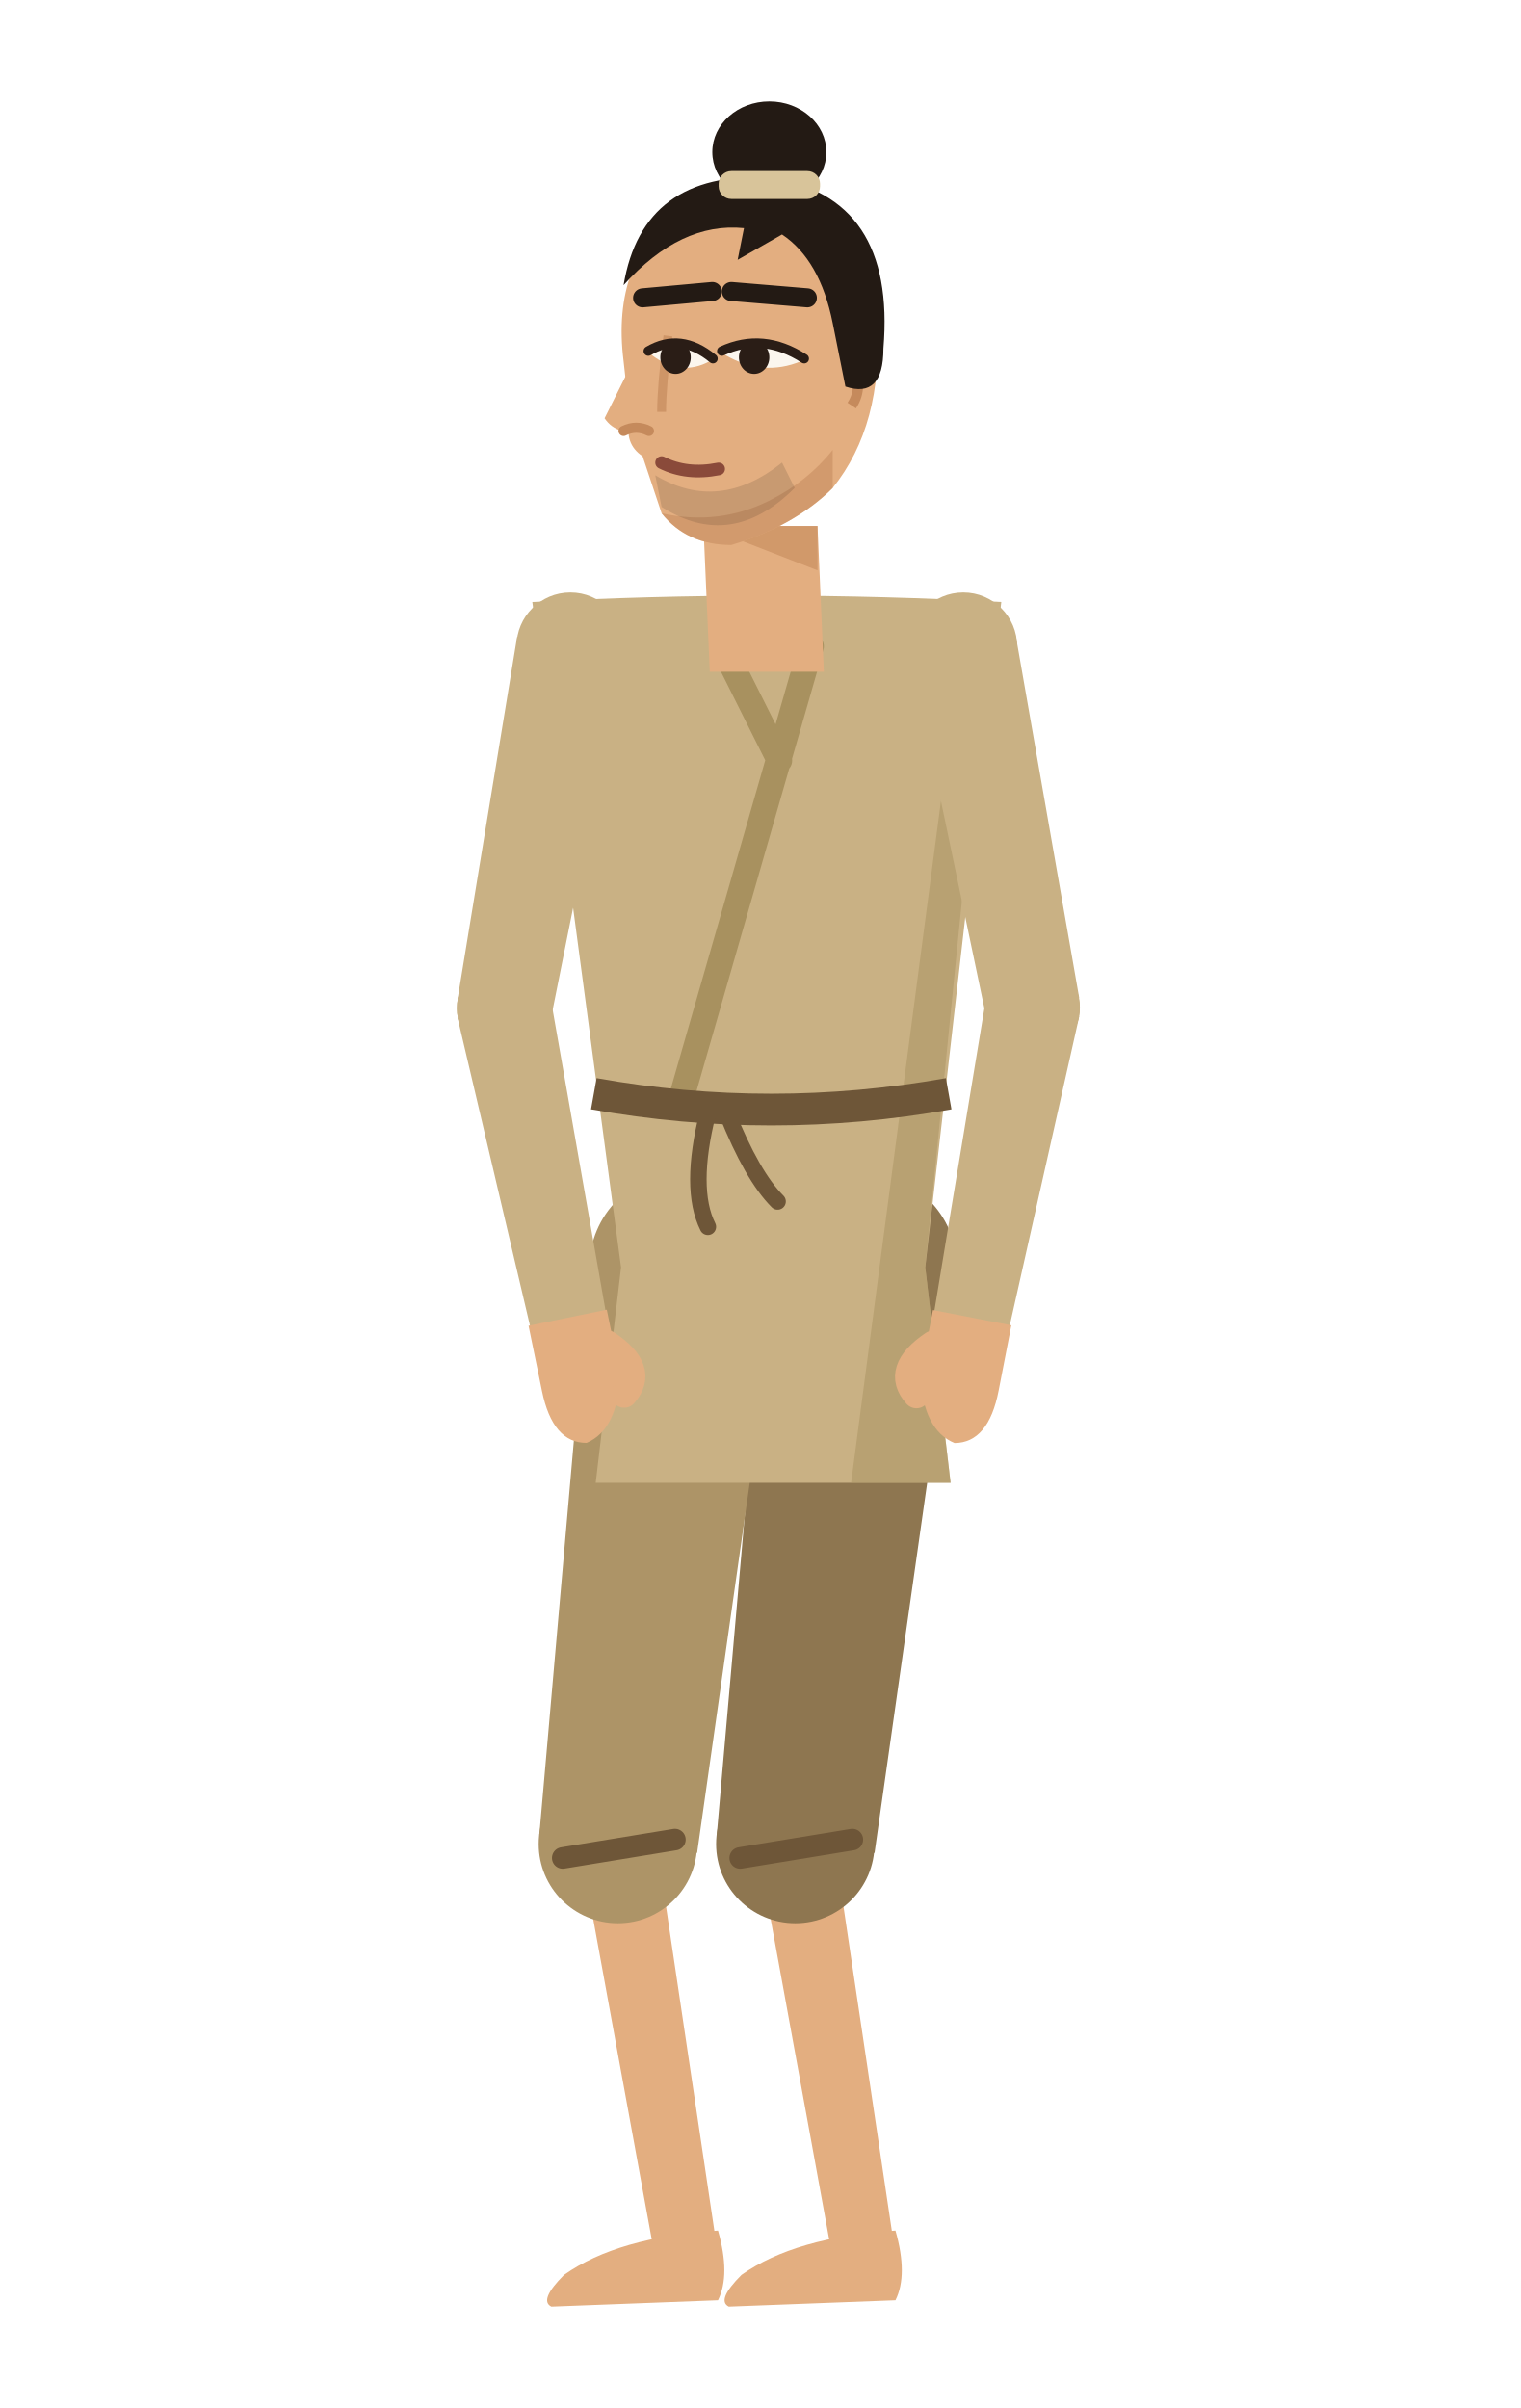
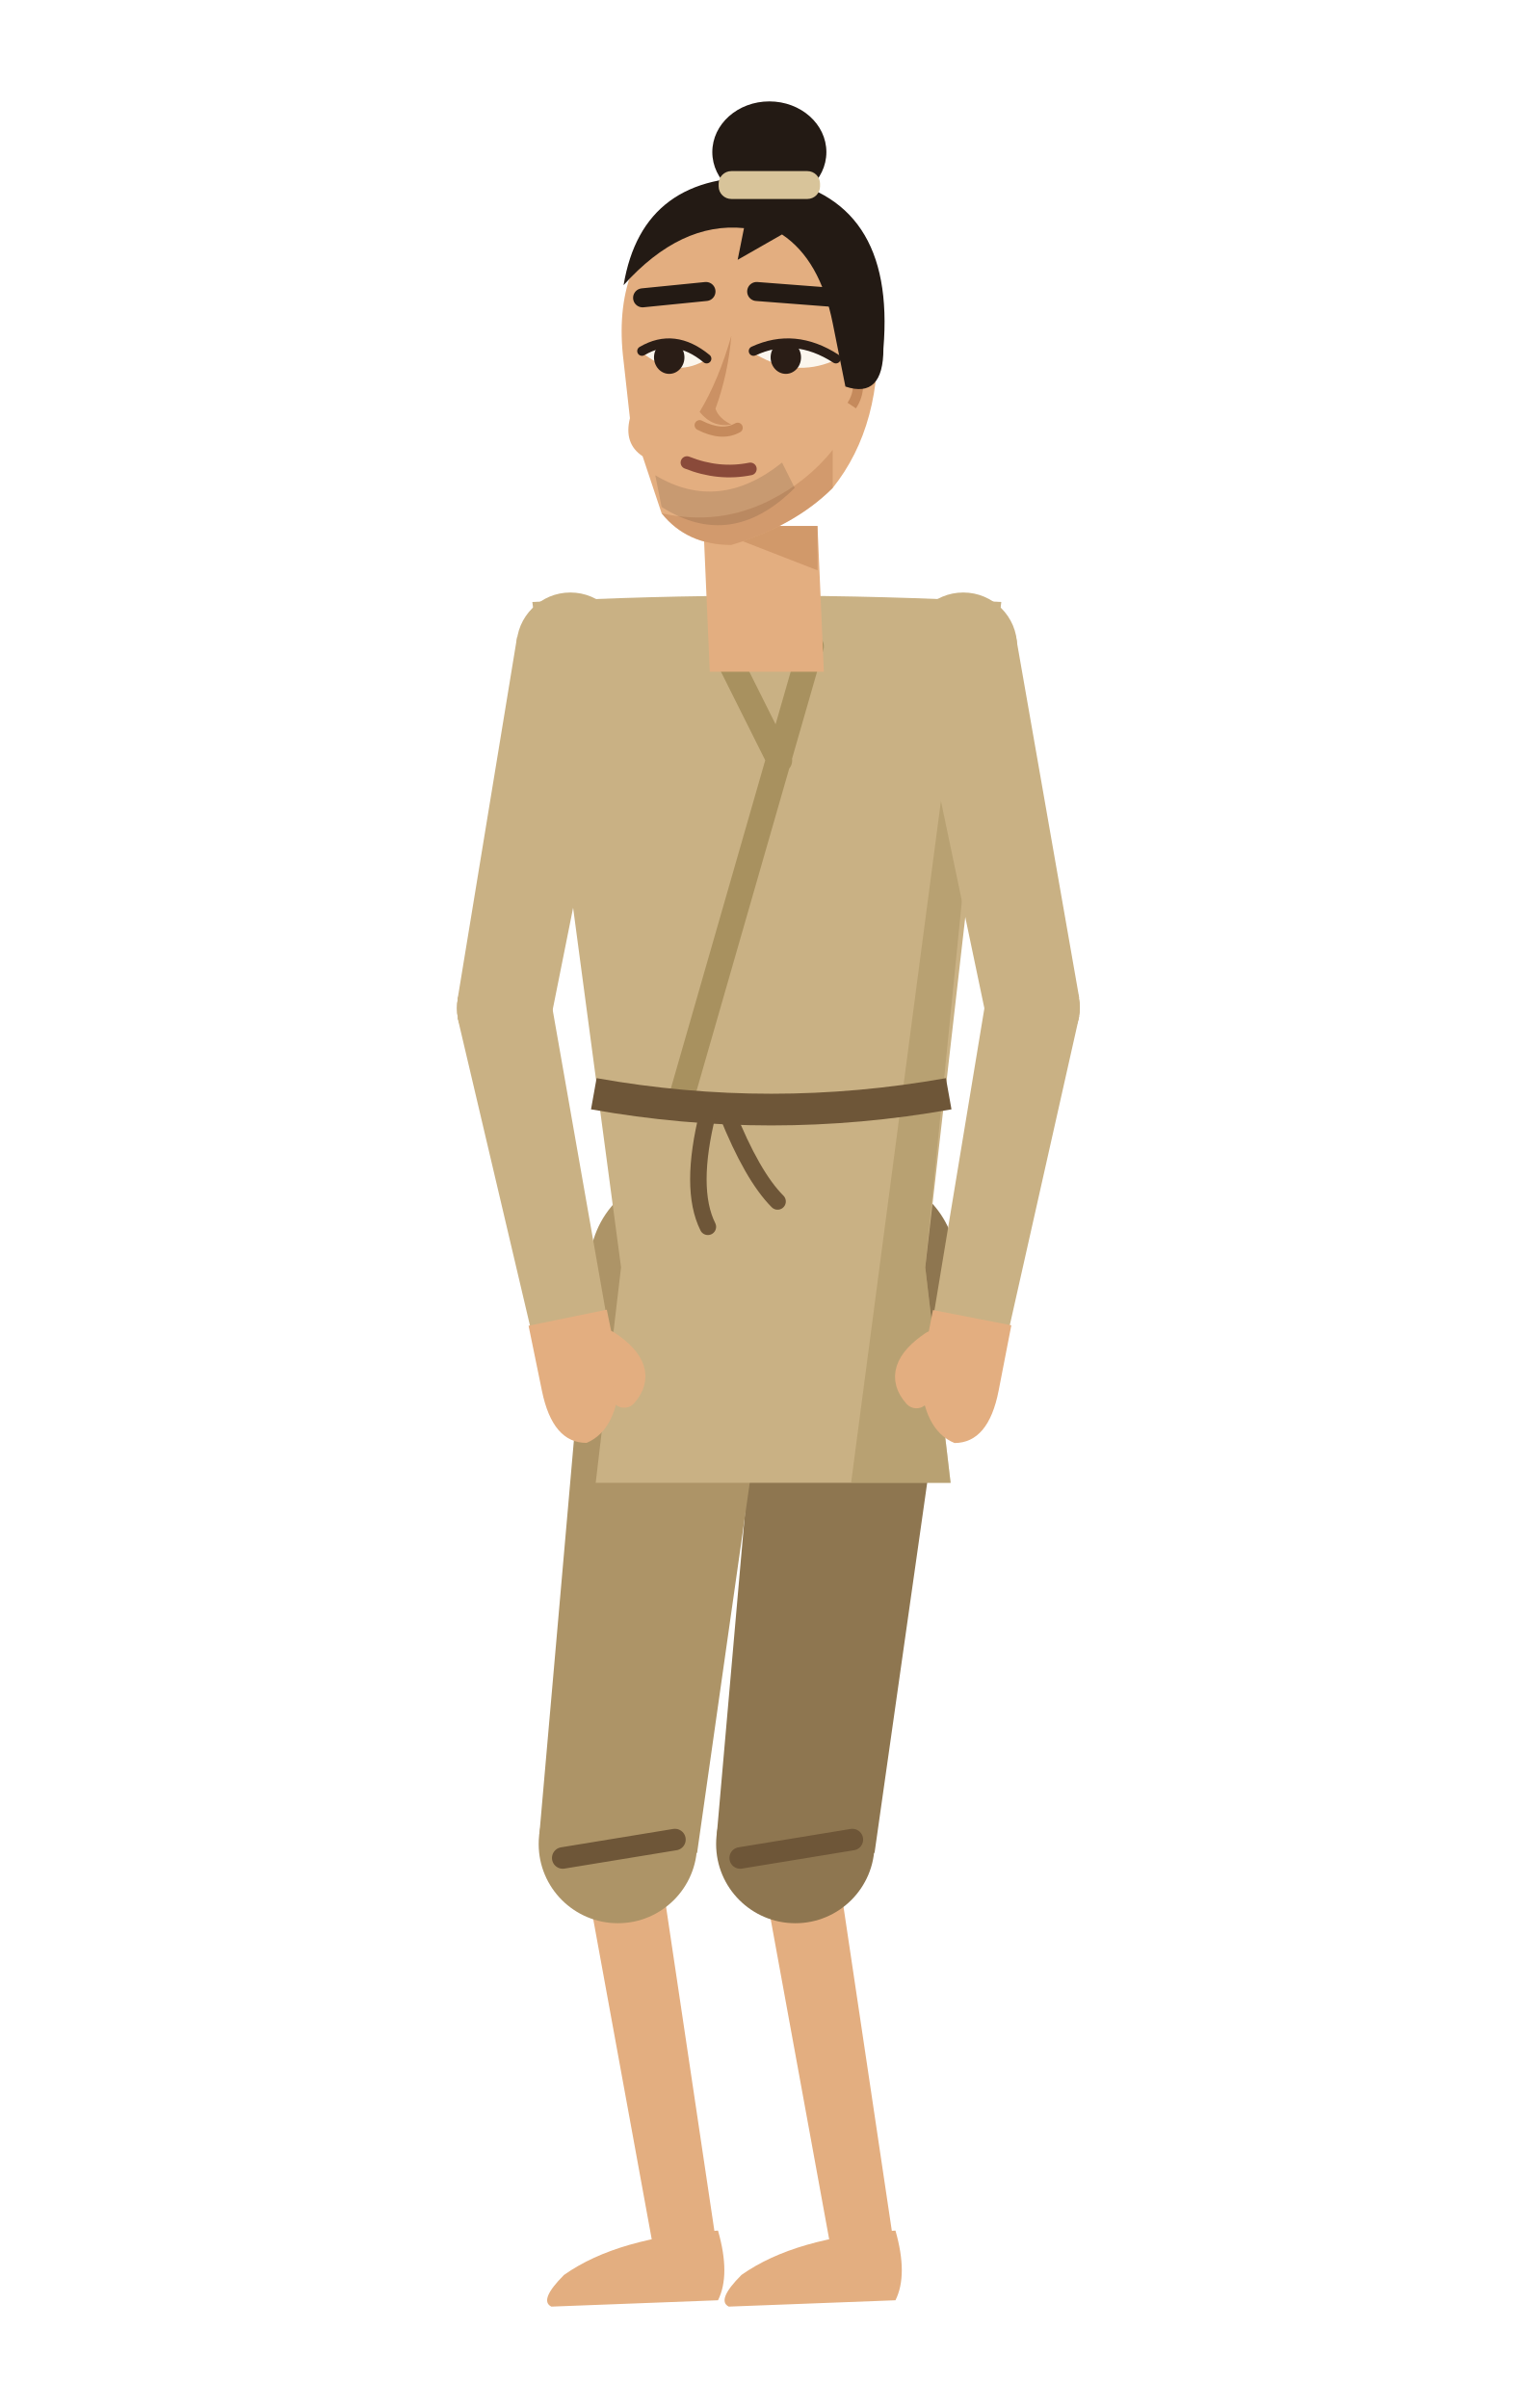
<svg xmlns="http://www.w3.org/2000/svg" width="240" height="380" viewBox="0 -20 240 380">
  <path d="M119.9 273.5 L131.1 334.8 L140.9 333.2 L131.7 271.5 Z" fill="#e3ae80" />
  <circle cx="125.8" cy="272.5" r="6" fill="#e3ae80" />
  <circle cx="136" cy="334" r="5" fill="#e3ae80" />
  <path d="M141.3 332 Q125.5 333 117 339 Q113 343 115 344 L141.3 343 Q143.3 339 141.3 332 Z" fill="#e3ae80" />
  <path d="M91.9 273.5 L103.1 334.8 L112.9 333.2 L103.7 271.5 Z" fill="#e3ae80" />
  <circle cx="97.8" cy="272.5" r="6" fill="#e3ae80" />
  <circle cx="108" cy="334" r="5" fill="#e3ae80" />
  <path d="M113.3 332 Q97.5 333 89 339 Q85 343 87 344 L113.3 343 Q115.3 339 113.3 332 Z" fill="#e3ae80" />
  <path d="M98 176 L146 176 L144 202 L100 202 Z" fill="#ad9467" />
  <path d="M121.1 178.3 L113.1 269.6 L138 272.4 L150.9 181.7 Z" fill="#8e7650" />
  <circle cx="136" cy="180" r="15" fill="#8e7650" />
  <circle cx="125.5" cy="271" r="12.5" fill="#8e7650" />
  <path d="M116.8 273.2 L134.5 270.3" stroke="#6e5638" stroke-width="3.4" stroke-linecap="round" />
  <path d="M93.1 178.3 L85.1 269.6 L110 272.4 L122.9 181.7 Z" fill="#ad9467" />
  <circle cx="108" cy="180" r="15" fill="#ad9467" />
  <circle cx="97.5" cy="271" r="12.5" fill="#ad9467" />
  <path d="M88.8 273.2 L106.5 270.3" stroke="#6e5638" stroke-width="3.4" stroke-linecap="round" />
  <path d="M84 75 Q121 73 158 75 L146 180 L150 214 L94 214 L98 180 Z" fill="#c9b184" />
  <path d="M150.4 91.8 L156 80 L146 180 L150 214 L134.3 214 Z" fill="#a8915f" opacity=".5" />
  <path d="M128 82 L107.7 152.6 M114 82 L123 100" stroke="#a8915f" stroke-width="4" fill="none" stroke-linecap="round" />
  <path d="M93.7 152.6 Q121.7 157.6 149.7 152.6" stroke="#6e5638" stroke-width="5" fill="none" />
  <path d="M111.7 155.6 q-3 12 0 18 M114.7 155.6 q4 10 8 14" stroke="#6e5638" stroke-width="2.6" fill="none" stroke-linecap="round" />
  <path d="M112 86 L111 63 L129 63 L130 86 Z" fill="#e3ae80" />
  <path d="M111 63 L129 63 L129 70 Z" fill="#c58a5c" opacity=".6" />
  <g transform="translate(119.4 37) rotate(0) scale(-1 1)">
    <path d="M-19 -6 Q-20 10 -12 20 Q-6 26 4 29 Q11 29 15 24 L18 15 Q21 13 20 9 L21 0 Q23 -16 12 -24 Q2 -29 -10 -26 Q-19 -20 -19 -6 Z" fill="#e3ae80" />
    <path d="M-12 20 Q-6 26 4 29 Q11 29 15 24 Q6 26 -2 22 Q-8 19 -12 14 Z" fill="#c58a5c" opacity=".55" />
    <ellipse cx="-14" cy="3" rx="4.5" ry="7.5" fill="#e3ae80" />
    <path d="M-15 0 q-2 4 0 7" stroke="#c58a5c" stroke-width="1.6" fill="none" />
-     <path d="M18 -3 L24 9 Q22 12 17 11 Z" fill="#e3ae80" />
-     <path d="M17 11 q2 -1 4 0" stroke="#c58a5c" stroke-width="1.6" fill="none" stroke-linecap="round" />
-     <path d="M14 -4 Q15 4 15 8" stroke="#c58a5c" stroke-width="1.4" fill="none" opacity=".7" />
+     <path d="M4 -4 Q6 3 9 8 Q7 10.5 4 10 Q6 9 6.5 7.5 Q4.5 2 4 -4 Z" fill="#c58a5c" opacity=".8" />
+     <path d="M3 10.5 q2.5 1.4 6 -.4" stroke="#c58a5c" stroke-width="1.6" fill="none" stroke-linecap="round" />
    <path d="M-6 20 Q4 30 15 23 L16 18 Q6 24 -4 16 Z" fill="#3a2a20" opacity=".16" />
-     <path d="M-7 0 Q-1 -4 5 -1 Q-1 2.5 -7 0 Z" fill="#fbf6ee" />
-     <ellipse cx="0.4" cy="-.6" rx="2.4" ry="2.6" fill="#2a1d16" />
-     <path d="M-7.5 -.4 Q-1 -4.6 5.5 -1.6" stroke="#2a1d16" stroke-width="1.5" fill="none" stroke-linecap="round" />
-     <path d="M7.4 0 Q12 -4 16.6 -1 Q12 2.5 7.4 0 Z" fill="#fbf6ee" />
-     <ellipse cx="12.8" cy="-.6" rx="2.4" ry="2.6" fill="#2a1d16" />
-     <path d="M6.9 -.4 Q12 -4.6 17.1 -1.6" stroke="#2a1d16" stroke-width="1.5" fill="none" stroke-linecap="round" />
-     <path d="M-8 -10 L4 -11" stroke="#231a14" stroke-width="3" stroke-linecap="round" />
-     <path d="M7 -11 L18 -10" stroke="#231a14" stroke-width="3" stroke-linecap="round" />
-     <path d="M6 17 Q11 18 15 16" stroke="#8a4a3a" stroke-width="2" fill="none" stroke-linecap="round" />
+     <path d="M-12 0 Q-6 -4 0 -1 Q-6 2.5 -12 0 Z" fill="#fbf6ee" />
+     <ellipse cx="-4.6" cy="-.6" rx="2.4" ry="2.6" fill="#2a1d16" />
+     <path d="M-12.5 -.4 Q-6 -4.6 0.5 -1.6" stroke="#2a1d16" stroke-width="1.5" fill="none" stroke-linecap="round" />
+     <path d="M8.4 0 Q13 -4 17.6 -1 Q13 2.5 8.4 0 Z" fill="#fbf6ee" />
+     <ellipse cx="13.8" cy="-.6" rx="2.4" ry="2.6" fill="#2a1d16" />
+     <path d="M7.9 -.4 Q13 -4.6 18.1 -1.6" stroke="#2a1d16" stroke-width="1.5" fill="none" stroke-linecap="round" />
+     <path d="M-13 -10 L0 -11" stroke="#231a14" stroke-width="3" stroke-linecap="round" />
+     <path d="M8 -11 L18 -10" stroke="#231a14" stroke-width="3" stroke-linecap="round" />
+     <path d="M1 17 Q6 18 11 16" stroke="#8a4a3a" stroke-width="2" fill="none" stroke-linecap="round" />
    <path d="M-20 -2 Q-22 -26 -2 -29 Q18 -30 21 -12 Q12 -22 2 -21 L3 -16 L-4 -20 Q-10 -16 -12 -6 L-14 4 Q-20 6 -20 -2 Z" fill="#231a14" />
    <ellipse cx="-2" cy="-33" rx="9" ry="8" fill="#231a14" />
    <rect x="-10" y="-30" width="16" height="4.4" rx="2" fill="#d8c49a" />
  </g>
  <path d="M143.7 83.6 L155.6 140.4 L170.3 137.5 L160.3 80.4 Z" fill="#c9b184" />
  <circle cx="152" cy="82" r="8.5" fill="#c9b184" />
  <circle cx="162.9" cy="139" r="7.5" fill="#c9b184" />
  <path d="M155.6 137.5 L147.1 188.9 L158.9 191.1 L170.3 140.4 Z" fill="#c9b184" />
  <circle cx="162.9" cy="139" r="7.5" fill="#c9b184" />
  <circle cx="153" cy="190" r="6" fill="#c9b184" />
  <g transform="translate(153 190) rotate(101) scale(1.05 -1.05)">
    <path d="M-2 -6 L8 -6 Q16 -4 17 1 Q16 6 8 6 L-2 6 Z" fill="#e3ae80" />
    <path d="M3 -5 Q8 -10 11 -6" stroke="#e3ae80" stroke-width="4" stroke-linecap="round" fill="none" />
  </g>
  <path d="M81.6 80.5 L72.2 137.7 L87 140.4 L98.4 83.5 Z" fill="#c9b184" />
  <circle cx="90" cy="82" r="8.5" fill="#c9b184" />
  <circle cx="79.6" cy="139.1" r="7.5" fill="#c9b184" />
  <path d="M72.2 140.6 L84.1 191.2 L95.9 188.8 L86.9 137.6 Z" fill="#c9b184" />
  <circle cx="79.6" cy="139.1" r="7.5" fill="#c9b184" />
  <circle cx="90" cy="190" r="6" fill="#c9b184" />
  <g transform="translate(90 190) rotate(78.4) scale(1.05 1.05)">
    <path d="M-2 -6 L8 -6 Q16 -4 17 1 Q16 6 8 6 L-2 6 Z" fill="#e3ae80" />
    <path d="M3 -5 Q8 -10 11 -6" stroke="#e3ae80" stroke-width="4" stroke-linecap="round" fill="none" />
  </g>
</svg>
